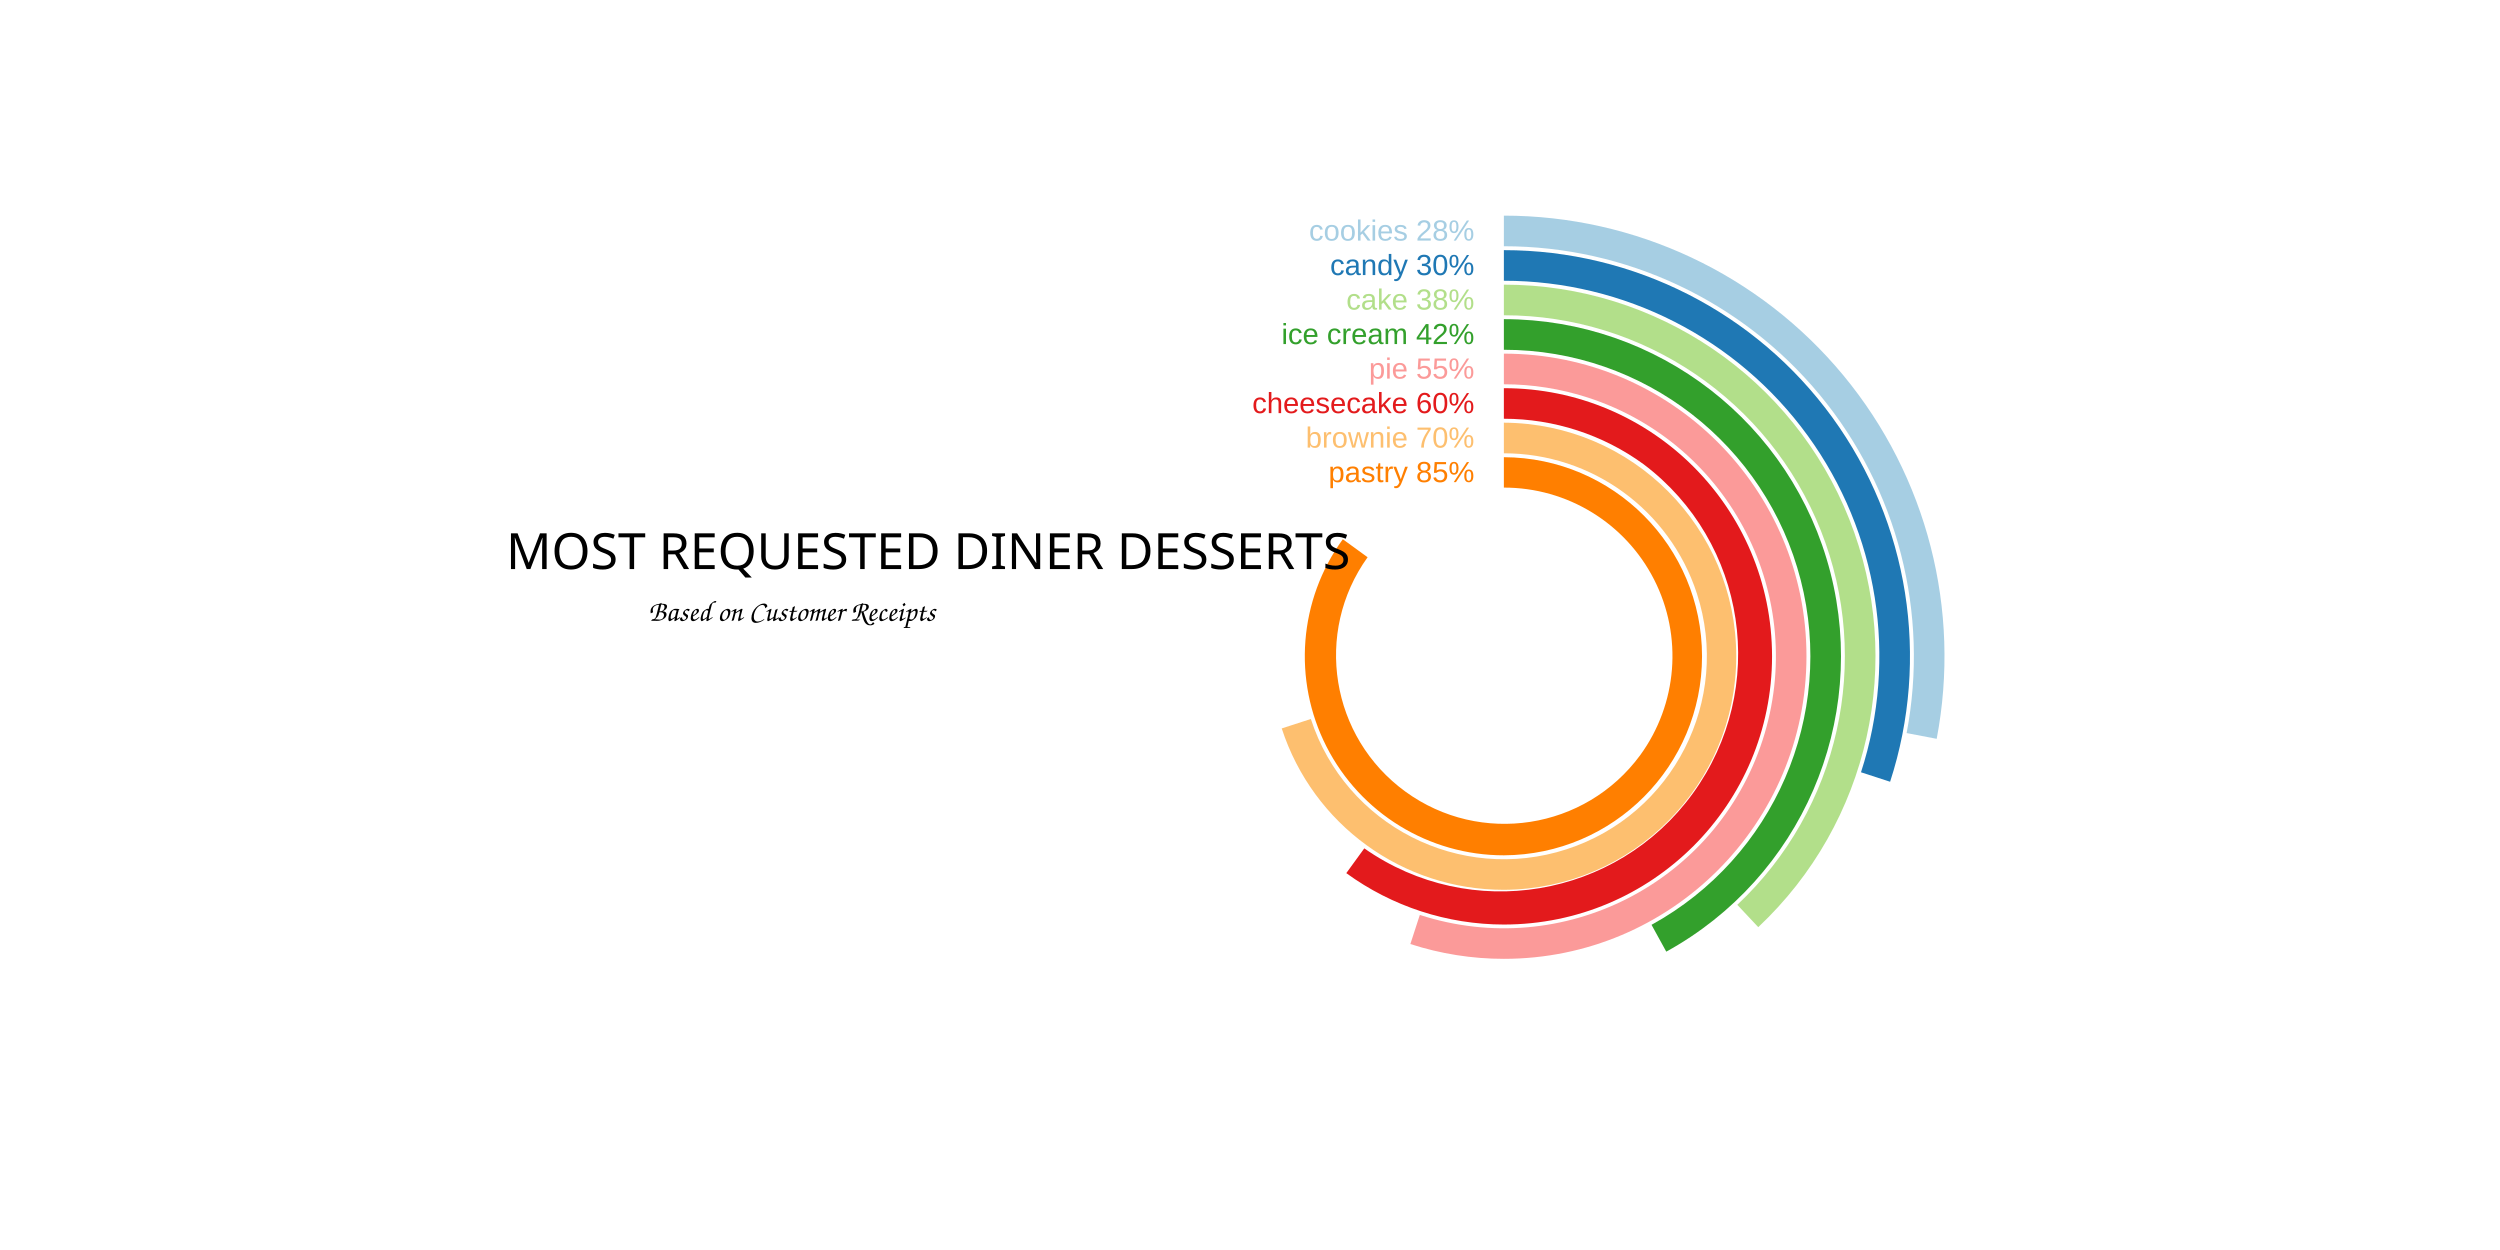
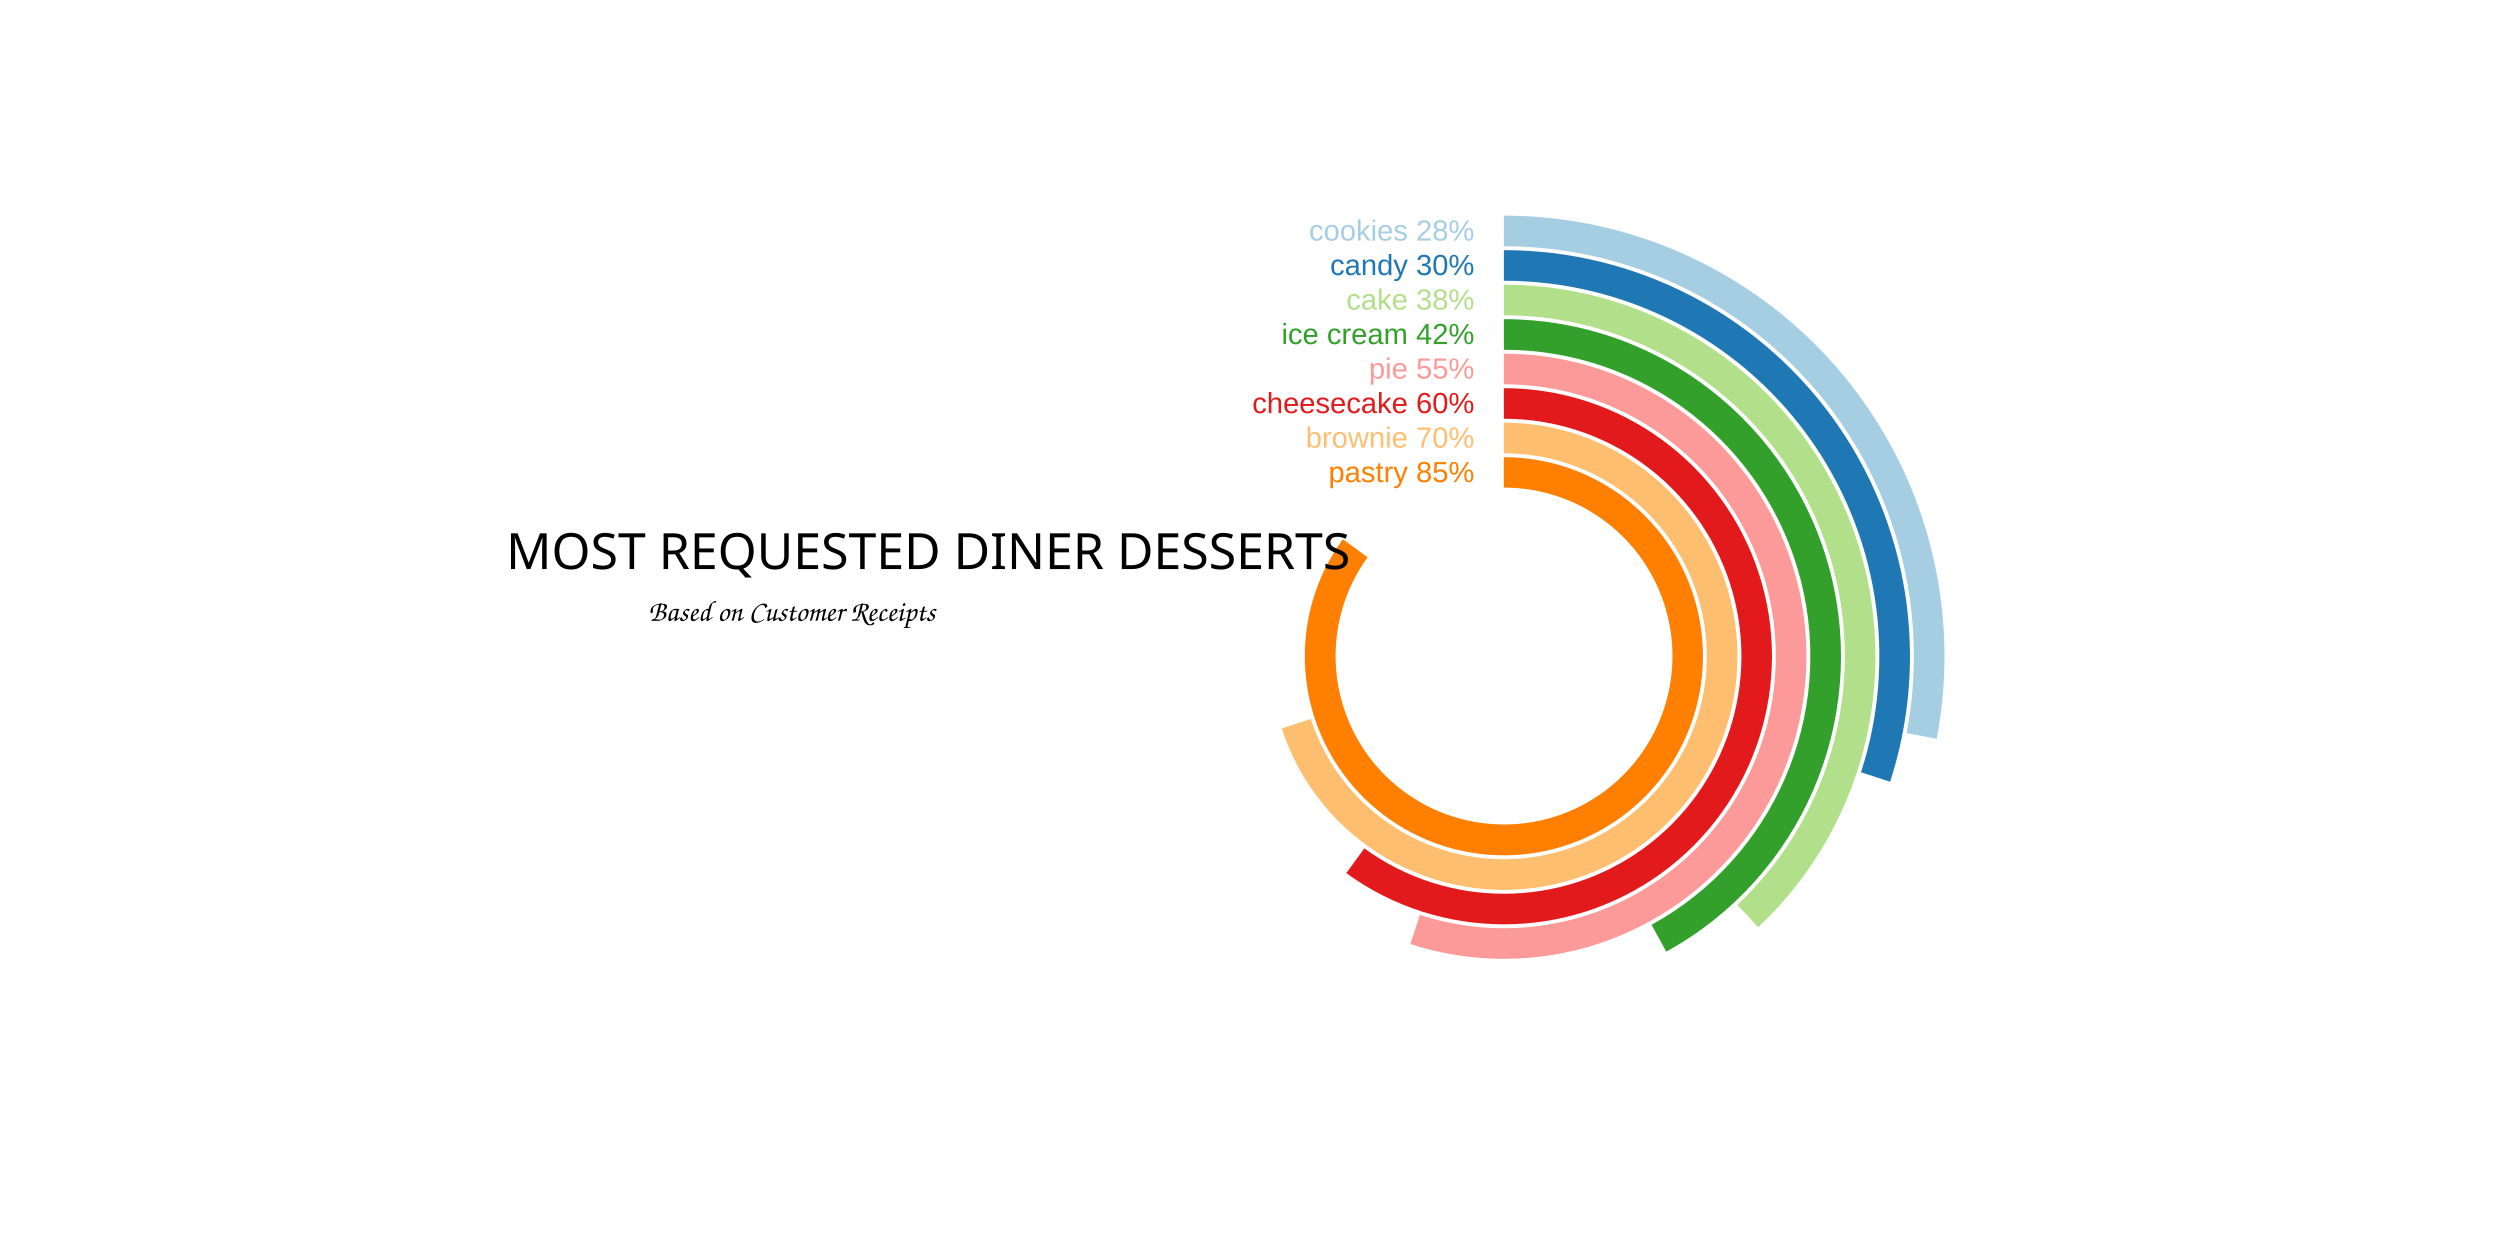
<svg xmlns="http://www.w3.org/2000/svg" id="visChart" x="0" y="0" width="900" height="450" viewBox="0 0 900 600" xml:space="preserve" data-reactroot="">
  <g id="chartContent" transform="translate(450,300)">
    <g transform="translate(0,0)">
      <g transform="translate(0,0)" />
      <g transform="translate(0,0)">
        <g transform="translate(0,0)">
          <g transform="translate(121.8582,15)">
            <g transform="translate(0,0)" />
            <g transform="translate(0,0)">
              <g transform="translate(0,0)">
                <path id="mark1" class=" mark Shape1 rectangle" style="stroke:none;stroke-width:1;stroke-linecap:round;stroke-linejoin:miter;fill:rgb(166,206,227);text-anchor:start;cursor:pointer;pointer-events:all" d="M 0,-196.802 L 0.003,-211.497 A 211.5,211.5,0,0,1,207.754,39.631 L 193.318,36.873 A 196.802,196.802,0,0,0,0,-196.802 Z" data-datum="{&quot;_MARKID&quot;:&quot;rectangle&quot;,&quot;dessert_type&quot;:&quot;cookies&quot;,&quot;percent&quot;:28}" />
              </g>
              <g transform="translate(0,0)">
                <path id="mark2" class=" mark Shape1 rectangle" style="stroke:none;stroke-width:1;stroke-linecap:round;stroke-linejoin:miter;fill:rgb(31,120,180);text-anchor:start;cursor:pointer;pointer-events:all" d="M 0,-180.238 L 0.001,-194.932 A 194.936,194.936,0,0,1,185.395,60.239 L 171.416,55.694 A 180.238,180.238,0,0,0,0,-180.238 Z" data-datum="{&quot;_MARKID&quot;:&quot;rectangle&quot;,&quot;dessert_type&quot;:&quot;candy&quot;,&quot;percent&quot;:30}" />
              </g>
              <g transform="translate(0,0)">
                <path id="mark3" class=" mark Shape1 rectangle" style="stroke:none;stroke-width:1;stroke-linecap:round;stroke-linejoin:miter;fill:rgb(178,223,138);text-anchor:start;cursor:pointer;pointer-events:all" d="M 0,-163.674 L 0.005,-178.368 A 178.372,178.372,0,0,1,122.104,130.028 L 112.039,119.312 A 163.674,163.674,0,0,0,0,-163.674 Z" data-datum="{&quot;_MARKID&quot;:&quot;rectangle&quot;,&quot;dessert_type&quot;:&quot;cake&quot;,&quot;percent&quot;:38}" />
              </g>
              <g transform="translate(0,0)">
                <path id="mark4" class=" mark Shape1 rectangle" style="stroke:none;stroke-width:1;stroke-linecap:round;stroke-linejoin:miter;fill:rgb(51,160,44);text-anchor:start;cursor:pointer;pointer-events:all" d="M 0,-147.11 L 0,-161.809 A 161.808,161.808,0,0,1,77.952,141.793 L 70.871,128.914 A 147.11,147.11,0,0,0,0,-147.11 Z" data-datum="{&quot;_MARKID&quot;:&quot;rectangle&quot;,&quot;dessert_type&quot;:&quot;ice cream&quot;,&quot;percent&quot;:42}" />
              </g>
              <g transform="translate(0,0)">
-                 <path id="mark5" class=" mark Shape1 rectangle" style="stroke:none;stroke-width:1;stroke-linecap:round;stroke-linejoin:miter;fill:rgb(251,154,153);text-anchor:start;cursor:pointer;pointer-events:all" d="M 0,-130.546 L 0.003,-145.247 A 145.244,145.244,0,0,1,0,145.244 A 145.244,145.244,0,0,1,-44.883,138.135 L -40.343,124.16 A 130.546,130.546,0,0,0,40.341,-124.157 A 130.546,130.546,0,0,0,0,-130.546 Z" data-datum="{&quot;_MARKID&quot;:&quot;rectangle&quot;,&quot;dessert_type&quot;:&quot;pie&quot;,&quot;percent&quot;:55}" />
+                 <path id="mark5" class=" mark Shape1 rectangle" style="stroke:none;stroke-width:1;stroke-linecap:round;stroke-linejoin:miter;fill:rgb(251,154,153);text-anchor:start;cursor:pointer;pointer-events:all" d="M 0,-130.546 l 0.003 -14.701 a 145.244 145.244 0 1 1 -44.886 283.382 l 4.539 -13.975 a 130.546 130.546 0 1 0 40.343 -254.706 z" data-datum="{&quot;_MARKID&quot;:&quot;rectangle&quot;,&quot;dessert_type&quot;:&quot;pie&quot;,&quot;percent&quot;:55}" />
              </g>
              <g transform="translate(0,0)">
-                 <path id="mark6" class=" mark Shape1 rectangle" opacity="1" style="stroke:none;stroke-width:1;stroke-linecap:round;stroke-linejoin:miter;fill:rgb(227,26,28);fill-opacity:1;text-anchor:start;cursor:pointer;pointer-events:all" d="M 0,-114 L -0.003,-128.675 A 128.68,128.68,0,0,1,0,128.78 A 128.68,128.68,0,0,1,-75.636,104.104 L -67,92.215 A 114,114,0,0,0,66.997,-92.214 A 114,114,0,0,0,0,-114 Z" data-datum="{&quot;_MARKID&quot;:&quot;rectangle&quot;,&quot;dessert_type&quot;:&quot;cheesecake&quot;,&quot;percent&quot;:60}" />
+                 <path id="mark6" class=" mark Shape1 rectangle" opacity="1" style="stroke:none;stroke-width:1;stroke-linecap:round;stroke-linejoin:miter;fill:rgb(227,26,28);fill-opacity:1;text-anchor:start;cursor:pointer;pointer-events:all" d="M 0,-114 l -0.003 -14.675 a 128.68 128.68 0 1 1 -75.633 232.779 l 8.636 -11.889 a 114 114 0 1 0 67 -206.215 z" data-datum="{&quot;_MARKID&quot;:&quot;rectangle&quot;,&quot;dessert_type&quot;:&quot;cheesecake&quot;,&quot;percent&quot;:60}" />
              </g>
              <g transform="translate(0,0)">
-                 <path id="mark7" class=" mark Shape1 rectangle" style="stroke:none;stroke-width:1;stroke-linecap:round;stroke-linejoin:miter;fill:rgb(253,191,111);text-anchor:start;cursor:pointer;pointer-events:all" d="M 0,-97.418 L -0.004,-112.113 A 112.116,112.116,0,0,1,0,112.116 A 112.116,112.116,0,0,1,-106.628,34.646 L -92.652,30.105 A 97.418,97.418,0,0,0,92.65,-30.104 A 97.418,97.418,0,0,0,0,-97.418 Z" data-datum="{&quot;_MARKID&quot;:&quot;rectangle&quot;,&quot;dessert_type&quot;:&quot;brownie&quot;,&quot;percent&quot;:70}" />
+                 <path id="mark7" class=" mark Shape1 rectangle" style="stroke:none;stroke-width:1;stroke-linecap:round;stroke-linejoin:miter;fill:rgb(253,191,111);text-anchor:start;cursor:pointer;pointer-events:all" d="M 0,-97.418 l -0.004 -14.695 a 112.116 112.116 0 1 1 -106.624 146.759 l 13.977 -4.54 a 97.418 97.418 0 1 0 92.652 -127.523 z" data-datum="{&quot;_MARKID&quot;:&quot;rectangle&quot;,&quot;dessert_type&quot;:&quot;brownie&quot;,&quot;percent&quot;:70}" />
              </g>
              <g transform="translate(0,0)">
-                 <path id="mark8" class=" mark Shape1 rectangle" style="stroke:none;stroke-width:1;stroke-linecap:round;stroke-linejoin:miter;fill:rgb(255,127,0);text-anchor:start;cursor:pointer;pointer-events:all" d="M 0,-80.854 L 0,-95.55 A 95.552,95.552,0,0,1,0,95.552 A 95.552,95.552,0,0,1,-77.303,-56.164 L -65.409,-47.524 A 80.854,80.854,0,0,0,65.412,47.525 A 80.854,80.854,0,0,0,0,-80.954 Z" data-datum="{&quot;_MARKID&quot;:&quot;rectangle&quot;,&quot;dessert_type&quot;:&quot;pastry&quot;,&quot;percent&quot;:85}" />
+                 <path id="mark8" class=" mark Shape1 rectangle" style="stroke:none;stroke-width:1;stroke-linecap:round;stroke-linejoin:miter;fill:rgb(255,127,0);text-anchor:start;cursor:pointer;pointer-events:all" d="M 0,-80.854 l 0 -14.696 a 95.552 95.552 0 1 1 -77.303 39.386 l 11.894 8.64 a 80.854 80.854 0 1 0 65.409 -33.43 z" data-datum="{&quot;_MARKID&quot;:&quot;rectangle&quot;,&quot;dessert_type&quot;:&quot;pastry&quot;,&quot;percent&quot;:85}" />
              </g>
            </g>
            <g transform="translate(0,0)">
              <g transform="translate(0,0)">
                <g transform="translate(0,-204.1512)">
                  <text id="mark1001" class=" mark Text2 text" style="stroke:none;stroke-width:1;stroke-linecap:round;stroke-linejoin:round;fill:rgb(166,206,227);text-anchor:start;font-family:Arial;font-size:14px" x="-93.541" y="4.623" data-datum="{&quot;_MARKID&quot;:&quot;text&quot;,&quot;dessert_type&quot;:&quot;cookies&quot;,&quot;percent&quot;:28}">cookies 28%</text>
                </g>
              </g>
              <g transform="translate(0,0)">
                <g transform="translate(0,-187.5871)">
                  <text id="mark1002" class=" mark Text2 text" style="stroke:none;stroke-width:1;stroke-linecap:round;stroke-linejoin:round;fill:rgb(31,120,180);text-anchor:start;font-family:Arial;font-size:14px" x="-83.431" y="4.623" data-datum="{&quot;_MARKID&quot;:&quot;text&quot;,&quot;dessert_type&quot;:&quot;candy&quot;,&quot;percent&quot;:30}">candy 30%</text>
                </g>
              </g>
              <g transform="translate(0,0)">
                <g transform="translate(0,-171.0231)">
                  <text id="mark1003" class=" mark Text2 text" style="stroke:none;stroke-width:1;stroke-linecap:round;stroke-linejoin:round;fill:rgb(178,223,138);text-anchor:start;font-family:Arial;font-size:14px" x="-75.645" y="4.623" data-datum="{&quot;_MARKID&quot;:&quot;text&quot;,&quot;dessert_type&quot;:&quot;cake&quot;,&quot;percent&quot;:38}">cake 38%</text>
                </g>
              </g>
              <g transform="translate(0,0)">
                <g transform="translate(0,-154.4591)">
                  <text id="mark1004" class=" mark Text2 text" style="stroke:none;stroke-width:1;stroke-linecap:round;stroke-linejoin:round;fill:rgb(51,160,44);text-anchor:start;font-family:Arial;font-size:14px" x="-106.755" y="4.623" data-datum="{&quot;_MARKID&quot;:&quot;text&quot;,&quot;dessert_type&quot;:&quot;ice cream&quot;,&quot;percent&quot;:42}">ice cream 42%</text>
                </g>
              </g>
              <g transform="translate(0,0)">
                <g transform="translate(0,-137.895)">
                  <text id="mark1005" class=" mark Text2 text" style="stroke:none;stroke-width:1;stroke-linecap:round;stroke-linejoin:round;fill:rgb(251,154,153);text-anchor:start;font-family:Arial;font-size:14px" x="-64.755" y="4.623" data-datum="{&quot;_MARKID&quot;:&quot;text&quot;,&quot;dessert_type&quot;:&quot;pie&quot;,&quot;percent&quot;:55}">pie 55%</text>
                </g>
              </g>
              <g transform="translate(0,0)">
                <g transform="translate(0,-121.331)">
                  <text id="mark1006" class=" mark Text2 text" style="stroke:none;stroke-width:1;stroke-linecap:round;stroke-linejoin:round;fill:rgb(227,26,28);text-anchor:start;font-family:Arial;font-size:14px" x="-120.789" y="4.623" data-datum="{&quot;_MARKID&quot;:&quot;text&quot;,&quot;dessert_type&quot;:&quot;cheesecake&quot;,&quot;percent&quot;:60}">cheesecake 60%</text>
                </g>
              </g>
              <g transform="translate(0,0)">
                <g transform="translate(0,-104.767)">
                  <text id="mark1007" class=" mark Text2 text" style="stroke:none;stroke-width:1;stroke-linecap:round;stroke-linejoin:round;fill:rgb(253,191,111);text-anchor:start;font-family:Arial;font-size:14px" x="-95.1" y="4.623" data-datum="{&quot;_MARKID&quot;:&quot;text&quot;,&quot;dessert_type&quot;:&quot;brownie&quot;,&quot;percent&quot;:70}">brownie 70%</text>
                </g>
              </g>
              <g transform="translate(0,0)">
                <g transform="translate(0,-88.20292)">
                  <text id="mark1008" class=" mark Text2 text" style="stroke:none;stroke-width:1;stroke-linecap:round;stroke-linejoin:round;fill:rgb(255,127,0);text-anchor:start;font-family:Arial;font-size:14px" x="-84.196" y="4.623" data-datum="{&quot;_MARKID&quot;:&quot;text&quot;,&quot;dessert_type&quot;:&quot;pastry&quot;,&quot;percent&quot;:85}">pastry 85%</text>
                </g>
              </g>
            </g>
          </g>
          <g transform="translate(0,0)" />
        </g>
      </g>
      <g transform="translate(0,0)">
        <g transform="translate(-156.2836,15)">
          <text id="mark2001" class=" mark Title" data-datum="{&quot;_MARKID&quot;:&quot;title1&quot;}" style="stroke:none;stroke-width:1;stroke-linecap:round;stroke-linejoin:round;fill:rgb(0,0,0);text-anchor:start;font-family:Impact;font-size:24px" x="-200.778" y="-41.85">MOST REQUESTED DINER DESSERTS</text>
        </g>
      </g>
      <g transform="translate(0,0)">
        <g transform="translate(-156.2836,15)">
          <text id="mark2002" class=" mark Title" data-datum="{&quot;_MARKID&quot;:&quot;title2&quot;}" style="stroke:none;stroke-width:1;stroke-linecap:round;stroke-linejoin:round;fill:rgb(0,0,0);text-anchor:start;font-family:Comic Sans MS;font-size:14px" x="-132.515" y="-17.024">Based on Customer Receipts</text>
        </g>
      </g>
    </g>
  </g>
</svg>
